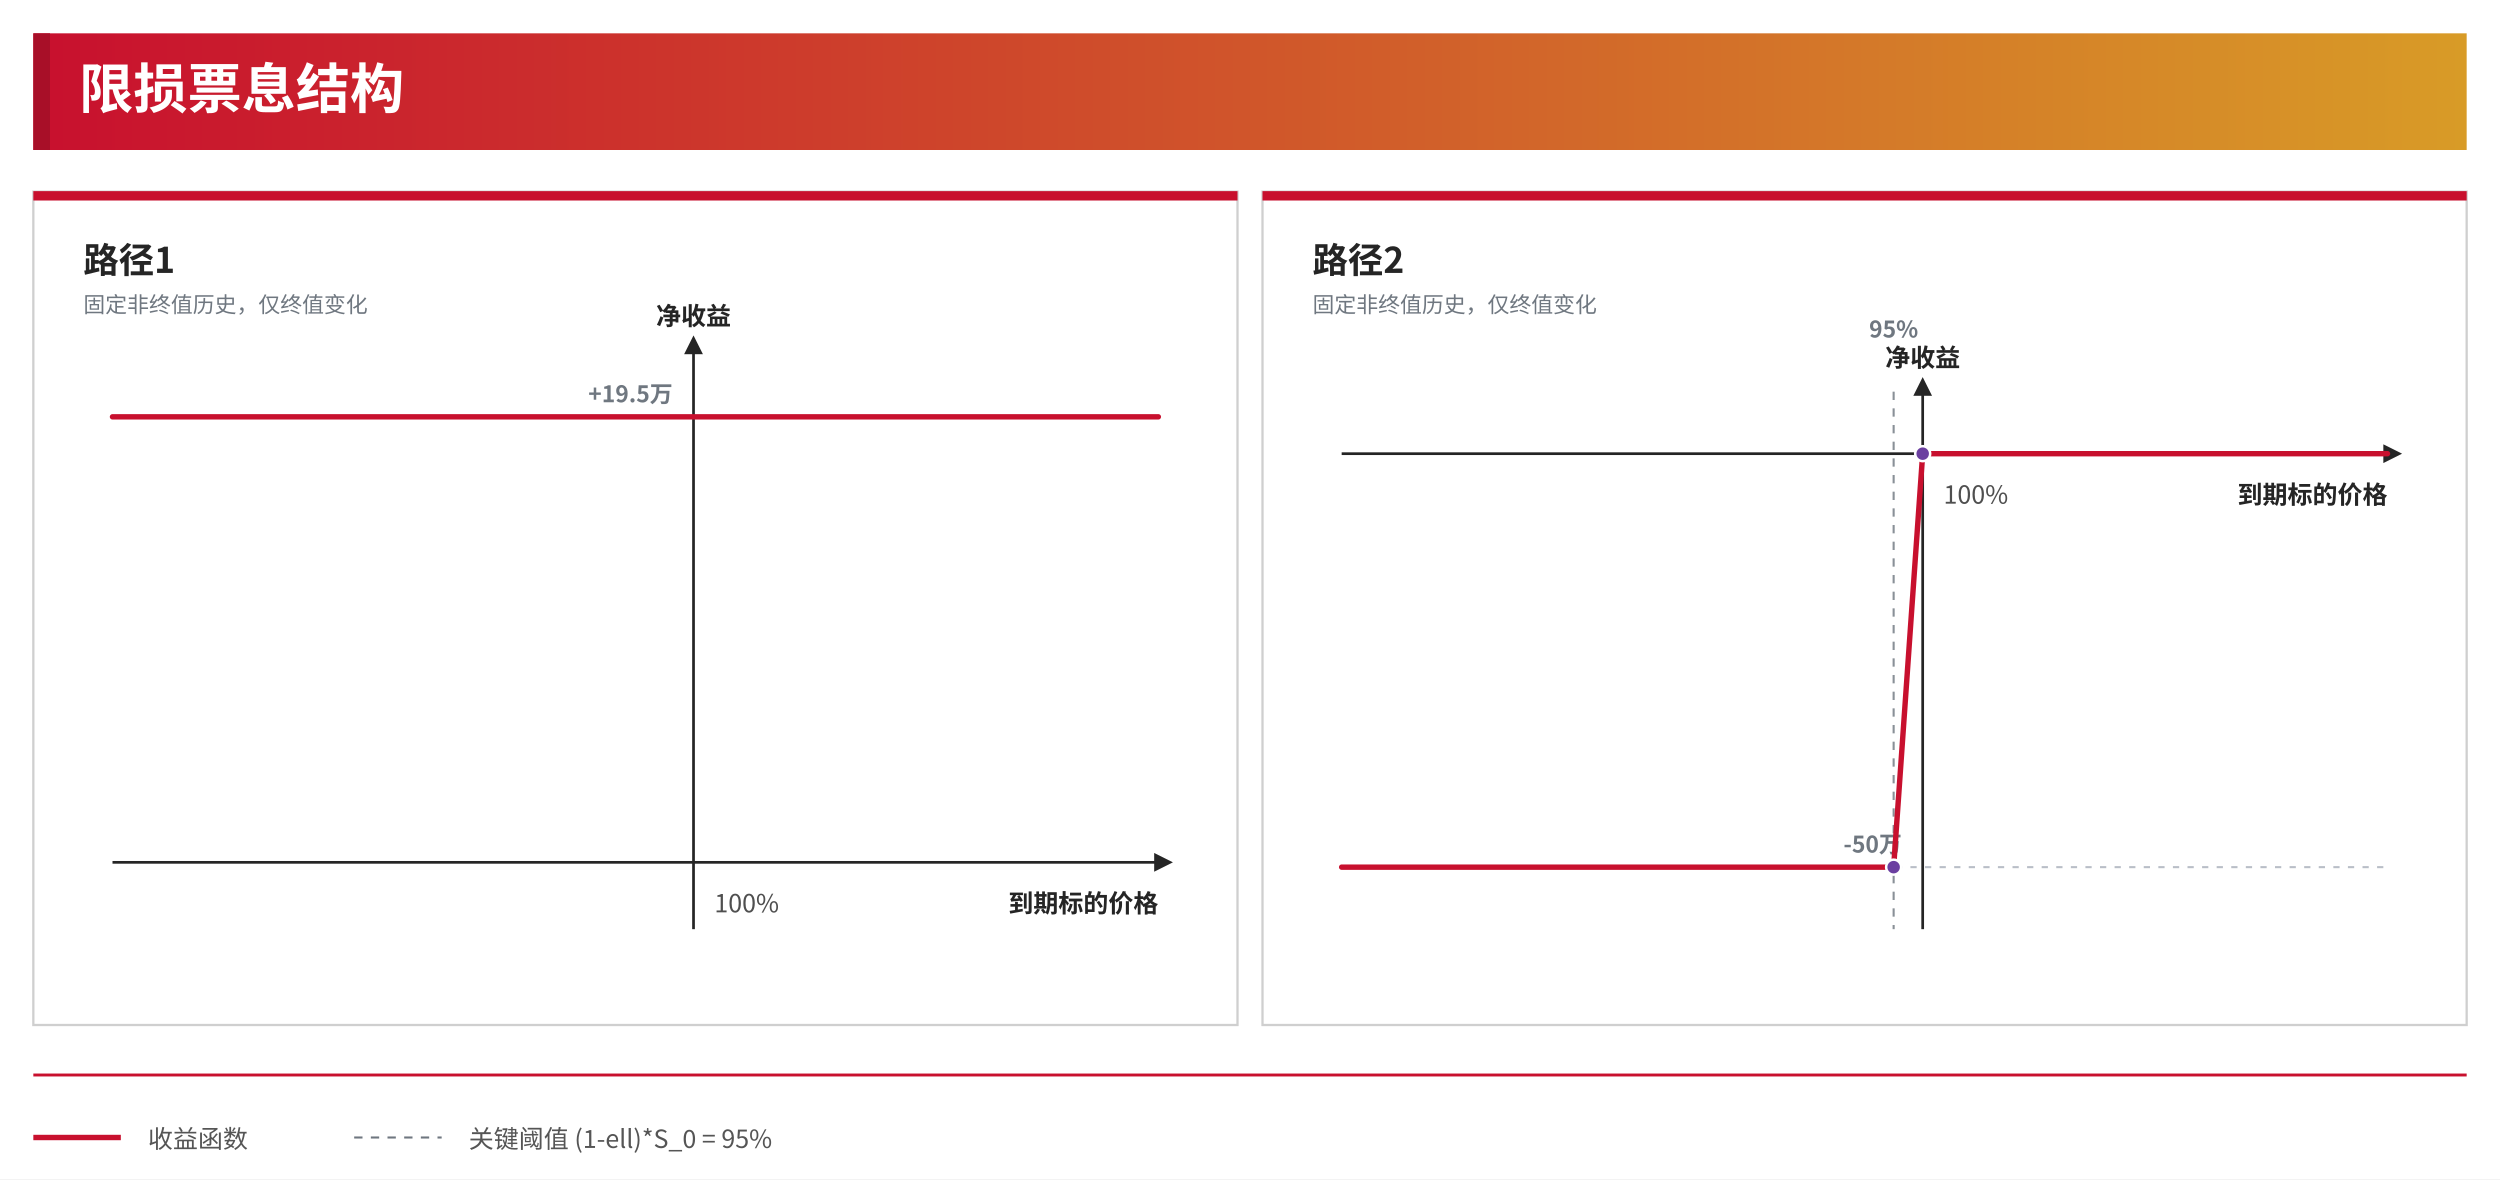
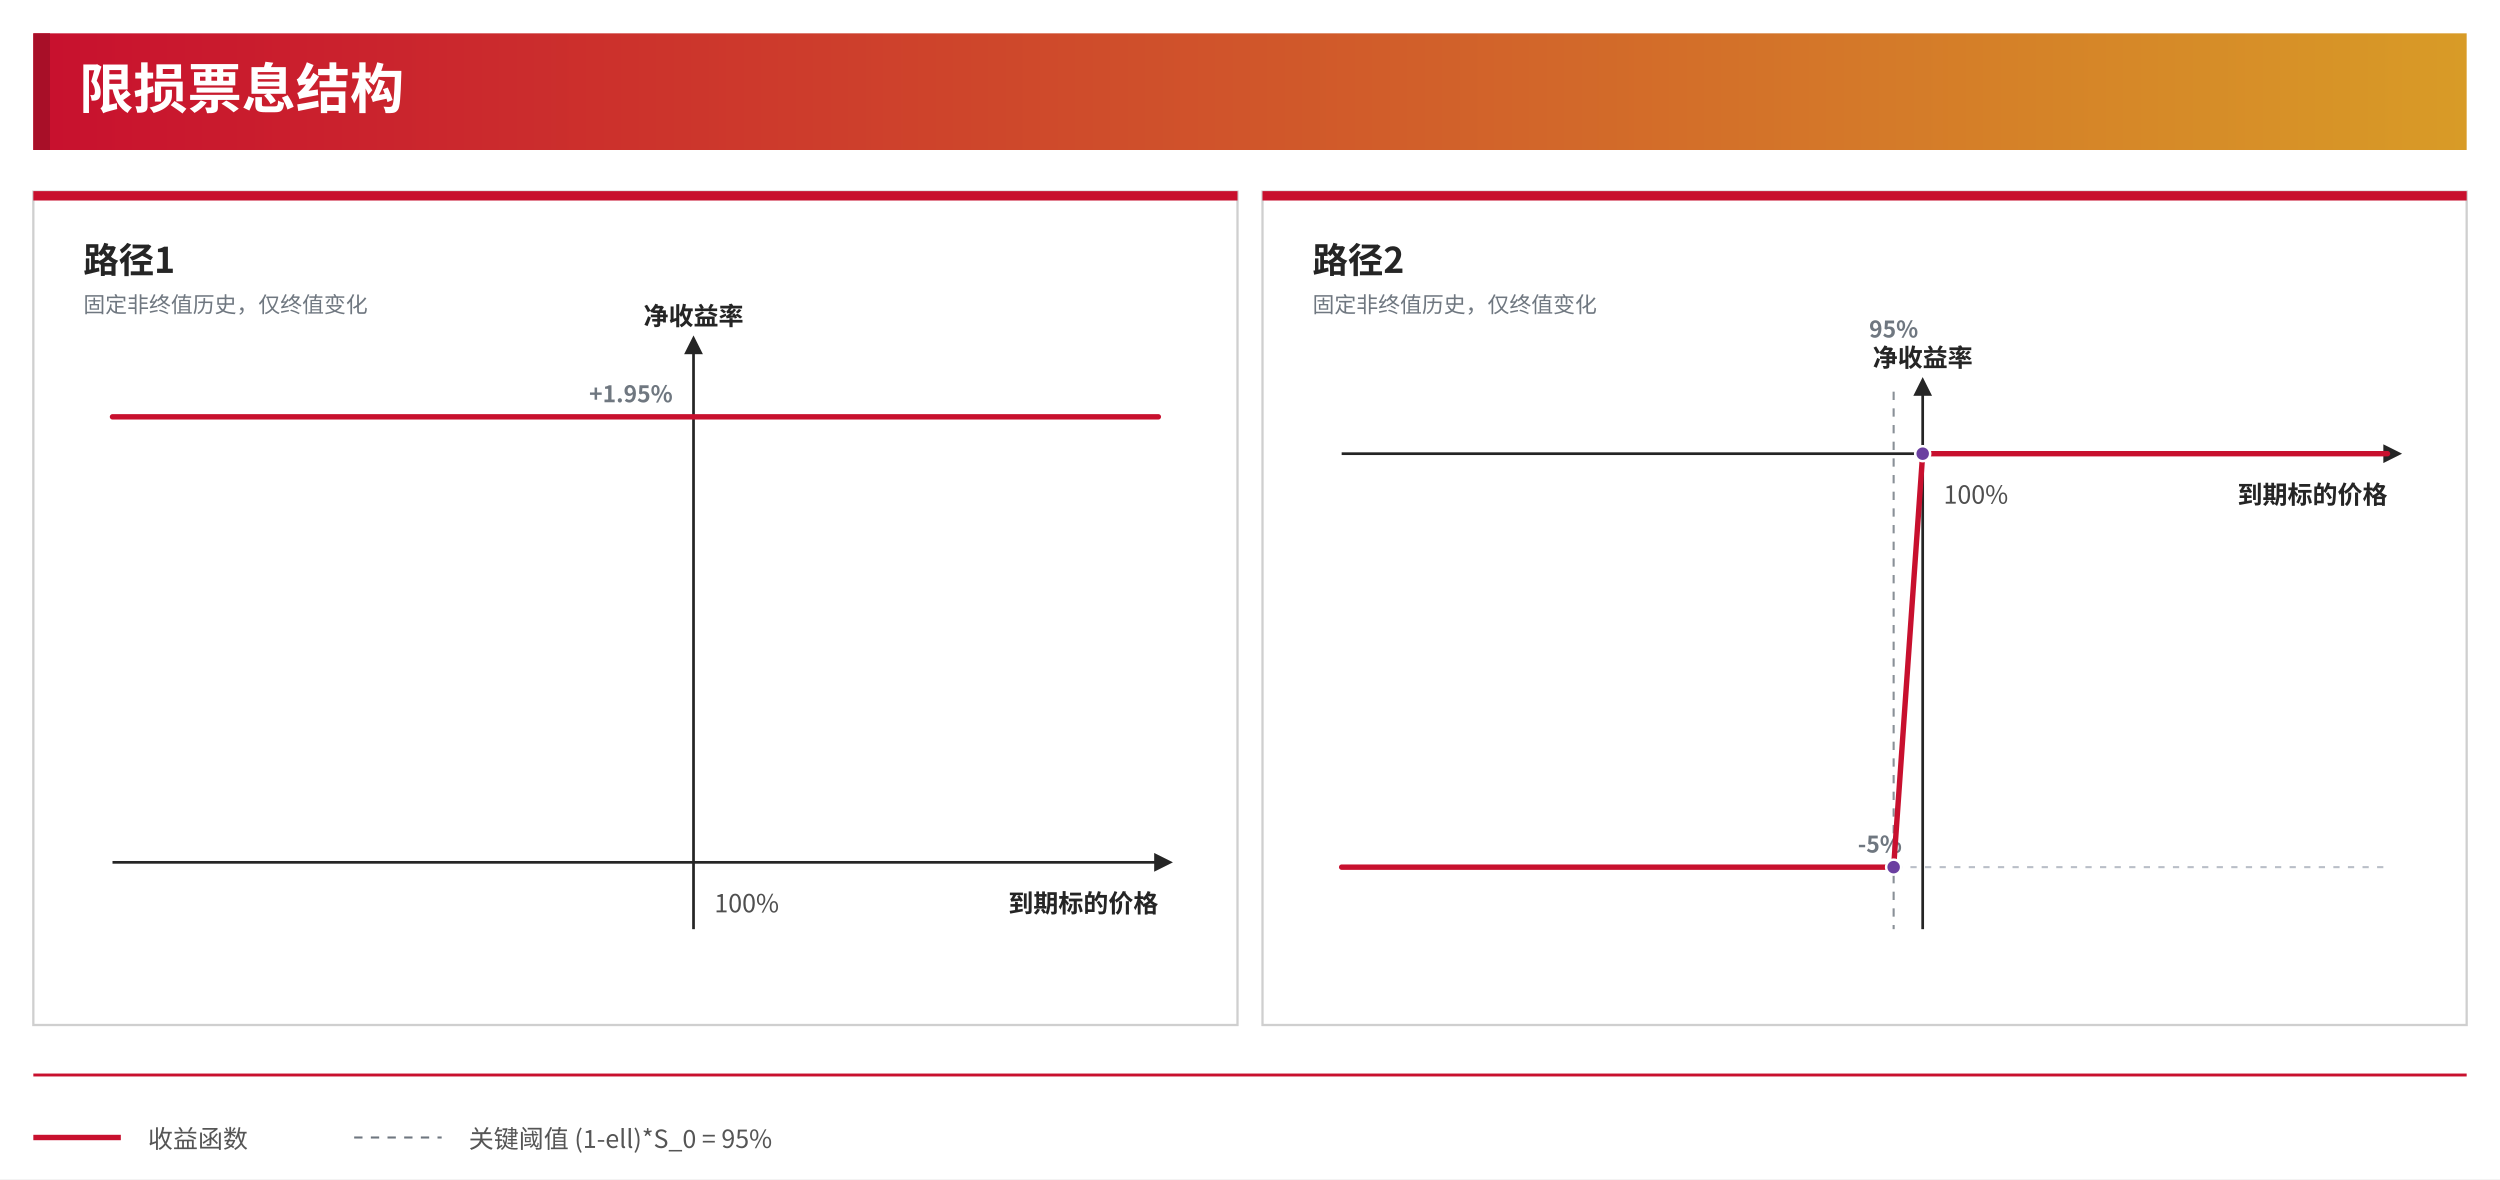
<svg xmlns="http://www.w3.org/2000/svg" width="1200" height="566" viewBox="0 0 1200 566" role="img" aria-labelledby="title desc">
  <defs>
    <linearGradient id="everbright-red-gold" x1="0" y1="0" x2="1" y2="0">
      <stop offset="0" stop-color="#C8102E" />
      <stop offset="1" stop-color="#D89B27" />
    </linearGradient>
    <style>
  .cn{font-family:"PingFang SC","Microsoft YaHei","Noto Sans CJK SC",Arial,sans-serif}.card{fill:#fff;stroke:#CFCFCF;stroke-width:1.1}.card-accent{stroke:#C8102E;stroke-width:4.5}.scenario-no{font-size:17px;font-weight:700;fill:#252525}.scenario-note{font-size:10.5px;fill:#6F7780}.axis-title{font-size:12px;font-weight:600;fill:#252525}.reference-label,.range-label{font-size:12px;fill:#4F4F4F}.axis{stroke:#252525;stroke-width:1.3}.axis-arrow{fill:#252525}.threshold{stroke-width:1;opacity:.82}.threshold-value{font-size:11px;font-weight:700}.payoff-guide{stroke:#B9BEC7;stroke-width:1;stroke-dasharray:3 4}.payoff-level-label{font-size:11px;font-weight:600;fill:#6F7780}.payoff-line{fill:none;stroke:#C8102E;stroke-width:2.6;stroke-linecap:round;stroke-linejoin:round}.payoff-jump{stroke:#C8102E;stroke-width:1.4;stroke-dasharray:4 3;fill:none}.curve-turn{fill:#6B3FA0;stroke:#fff;stroke-width:1.2}.curve-endpoint{stroke:#C8102E;stroke-width:1.7}.curve-endpoint.open{fill:#fff}.curve-endpoint.closed{fill:#C8102E}.global-legend{font-size:12px;fill:#555}.global-legend .token-sub{font-size:9px}
  </style>
  </defs>
  <rect width="1200" height="566" fill="#fff" />
  <rect x="16" y="16" width="1168" height="56" fill="url(#everbright-red-gold)" />
  <rect x="16" y="16" width="8" height="56" fill="#A80F28" />
  <text class="cn" x="38" y="52" fill="#fff" font-size="26" font-weight="700">限损票息结构</text>
  <g data-path-card="0">
    <defs>
      <clipPath id="payoffer-card-clip-0">
        <rect x="20" y="96" width="570" height="392" />
      </clipPath>
    </defs>
    <rect class="card" x="16" y="92" width="578" height="400" />
    <line class="card-accent" x1="16" y1="94" x2="594" y2="94" />
    <g clip-path="url(#payoffer-card-clip-0)">
      <text class="cn scenario-no" x="40" y="131">路径1</text>
      <text class="cn scenario-note" x="40" y="150">固定非终值历史，仅终值变化</text>
      <line class="payoff-guide" x1="54" y1="200.077" x2="556" y2="200.077" />
-       <text class="cn payoff-level-label" x="322.889" y="193.077" text-anchor="end">+19.5万</text>
+       <text class="cn payoff-level-label" x="322.889" y="193.077" text-anchor="end">+1.95%</text>
      <line class="axis" x1="54" y1="413.923" x2="556" y2="413.923" />
      <line class="axis" x1="332.889" y1="168" x2="332.889" y2="446" />
      <path class="axis-arrow" d="M332.889 161 L328.389 170 L337.389 170 Z" />
      <path class="axis-arrow" d="M563 413.923 L554 409.423 L554 418.423 Z" />
      <path class="payoff-line" d="M54 200.077 L64.681 200.077 L75.362 200.077 L86.043 200.077 L96.723 200.077 L107.404 200.077 L118.085 200.077 L128.766 200.077 L139.447 200.077 L150.128 200.077 L160.809 200.077 L171.489 200.077 L182.17 200.077 L192.851 200.077 L203.532 200.077 L214.213 200.077 L224.894 200.077 L235.575 200.077 L246.255 200.077 L256.936 200.077 L267.617 200.077 L278.298 200.077 L288.979 200.077 L299.66 200.077 L310.34 200.077 L321.021 200.077 L331.702 200.077 L342.383 200.077 L353.064 200.077 L363.745 200.077 L374.425 200.077 L385.106 200.077 L395.787 200.077 L406.468 200.077 L417.149 200.077 L427.83 200.077 L438.511 200.077 L449.192 200.077 L459.872 200.077 L470.553 200.077 L481.234 200.077 L491.915 200.077 L502.596 200.077 L513.277 200.077 L523.957 200.077 L534.638 200.077 L545.319 200.077 L556 200.077" />
-       <text class="cn axis-title" x="332.889" y="156" text-anchor="middle">净收益</text>
+       <text class="cn axis-title" x="332.889" y="156" text-anchor="middle">净收益率</text>
      <text class="cn reference-label" x="342.889" y="437.923" text-anchor="start">100%</text>
      <text class="cn axis-title" x="556" y="437.923" text-anchor="end">到期标的价格</text>
    </g>
  </g>
  <g data-path-card="1">
    <defs>
      <clipPath id="payoffer-card-clip-1">
        <rect x="610" y="96" width="570" height="392" />
      </clipPath>
    </defs>
    <rect class="card" x="606" y="92" width="578" height="400" />
    <line class="card-accent" x1="606" y1="94" x2="1184" y2="94" />
    <g clip-path="url(#payoffer-card-clip-1)">
      <text class="cn scenario-no" x="630" y="131">路径2</text>
      <text class="cn scenario-note" x="630" y="150">固定非终值历史，仅终值变化</text>
      <line class="payoff-guide" x1="644" y1="416.231" x2="1146" y2="416.231" />
-       <text class="cn payoff-level-label" x="912.889" y="409.231" text-anchor="end">-50万</text>
+       <text class="cn payoff-level-label" x="912.889" y="409.231" text-anchor="end">-5%</text>
      <line class="axis" x1="644" y1="217.769" x2="1146" y2="217.769" />
      <line class="axis" x1="922.889" y1="188" x2="922.889" y2="446" />
      <path class="axis-arrow" d="M922.889 181 L918.389 190 L927.389 190 Z" />
      <path class="axis-arrow" d="M1153 217.769 L1144 213.269 L1144 222.269 Z" />
      <line class="threshold" style="stroke:#6F7780;stroke-dasharray:4 4" x1="908.944" y1="188" x2="908.944" y2="446" />
      <text class="cn threshold-value" x="908.944" y="162" text-anchor="middle" style="fill:#6F7780">95%</text>
      <path class="payoff-line" d="M922.889 217.769 L927.636 217.769 L932.383 217.769 L937.13 217.769 L941.877 217.769 L946.624 217.769 L951.371 217.769 L956.118 217.769 L960.865 217.769 L965.612 217.769 L970.359 217.769 L975.106 217.769 L979.853 217.769 L984.601 217.769 L989.347 217.769 L994.095 217.769 L998.842 217.769 L1003.589 217.769 L1008.336 217.769 L1013.083 217.769 L1017.83 217.769 L1022.577 217.769 L1027.324 217.769 L1032.071 217.769 L1036.818 217.769 L1041.565 217.769 L1046.312 217.769 L1051.059 217.769 L1055.806 217.769 L1060.553 217.769 L1065.3 217.769 L1070.047 217.769 L1074.794 217.769 L1079.541 217.769 L1084.288 217.769 L1089.035 217.769 L1093.783 217.769 L1098.53 217.769 L1103.277 217.769 L1108.024 217.769 L1112.771 217.769 L1117.518 217.769 L1122.265 217.769 L1127.012 217.769 L1131.759 217.769 L1136.506 217.769 L1141.253 217.769 L1146 217.769 M908.944 416.231 L909.241 412.008 L909.538 407.786 L909.835 403.563 L910.131 399.34 L910.428 395.118 L910.725 390.895 L911.021 386.673 L911.318 382.45 L911.615 378.228 L911.911 374.005 L912.208 369.782 L912.505 365.56 L912.801 361.337 L913.098 357.115 L913.395 352.892 L913.692 348.669 L913.988 344.447 L914.285 340.224 L914.582 336.002 L914.878 331.779 L915.175 327.557 L915.472 323.334 L915.768 319.111 L916.065 314.889 L916.362 310.666 L916.658 306.443 L916.955 302.221 L917.252 297.998 L917.548 293.776 L917.845 289.553 L918.142 285.331 L918.438 281.108 L918.735 276.885 L919.032 272.663 L919.329 268.44 L919.625 264.218 L919.922 259.995 L920.219 255.773 L920.515 251.55 L920.812 247.327 L921.109 243.105 L921.405 238.882 L921.702 234.66 L921.999 230.437 L922.295 226.214 L922.592 221.992 L922.889 217.769 M644 416.231 L649.637 416.231 L655.274 416.231 L660.911 416.231 L666.548 416.231 L672.186 416.231 L677.823 416.231 L683.46 416.231 L689.097 416.231 L694.734 416.231 L700.371 416.231 L706.008 416.231 L711.645 416.231 L717.283 416.231 L722.92 416.231 L728.557 416.231 L734.194 416.231 L739.831 416.231 L745.468 416.231 L751.105 416.231 L756.742 416.231 L762.379 416.231 L768.016 416.231 L773.654 416.231 L779.291 416.231 L784.928 416.231 L790.565 416.231 L796.202 416.231 L801.839 416.231 L807.476 416.231 L813.114 416.231 L818.751 416.231 L824.388 416.231 L830.025 416.231 L835.662 416.231 L841.299 416.231 L846.936 416.231 L852.573 416.231 L858.21 416.231 L863.847 416.231 L869.485 416.231 L875.122 416.231 L880.759 416.231 L886.396 416.231 L892.033 416.231 L897.67 416.231 L903.307 416.231 L908.944 416.231" />
      <circle class="curve-turn" cx="922.889" cy="217.769" r="3.6" />
      <circle class="curve-turn" cx="908.944" cy="416.231" r="3.6" />
-       <text class="cn axis-title" x="922.889" y="176" text-anchor="middle">净收益</text>
+       <text class="cn axis-title" x="922.889" y="176" text-anchor="middle">净收益率</text>
      <text class="cn reference-label" x="932.889" y="241.769" text-anchor="start">100%</text>
      <text class="cn axis-title" x="1146" y="241.769" text-anchor="end">到期标的价格</text>
    </g>
  </g>
  <line x1="16" y1="516" x2="1184" y2="516" stroke="#C8102E" stroke-width="1.4" />
  <g class="cn" data-global-legend="true">
    <line x1="16" y1="546" x2="58" y2="546" stroke="#C8102E" stroke-width="2.6" />
    <text class="global-legend" x="71" y="551">收益函数</text>
    <line x1="170" y1="546" x2="212" y2="546" stroke="#6F7780" stroke-width="1" stroke-dasharray="4 4" />
    <text class="global-legend" x="225" y="551">关键阈值 <tspan class="legend-token">(1-ell)*S_0</tspan> = 95%</text>
  </g>
</svg>
